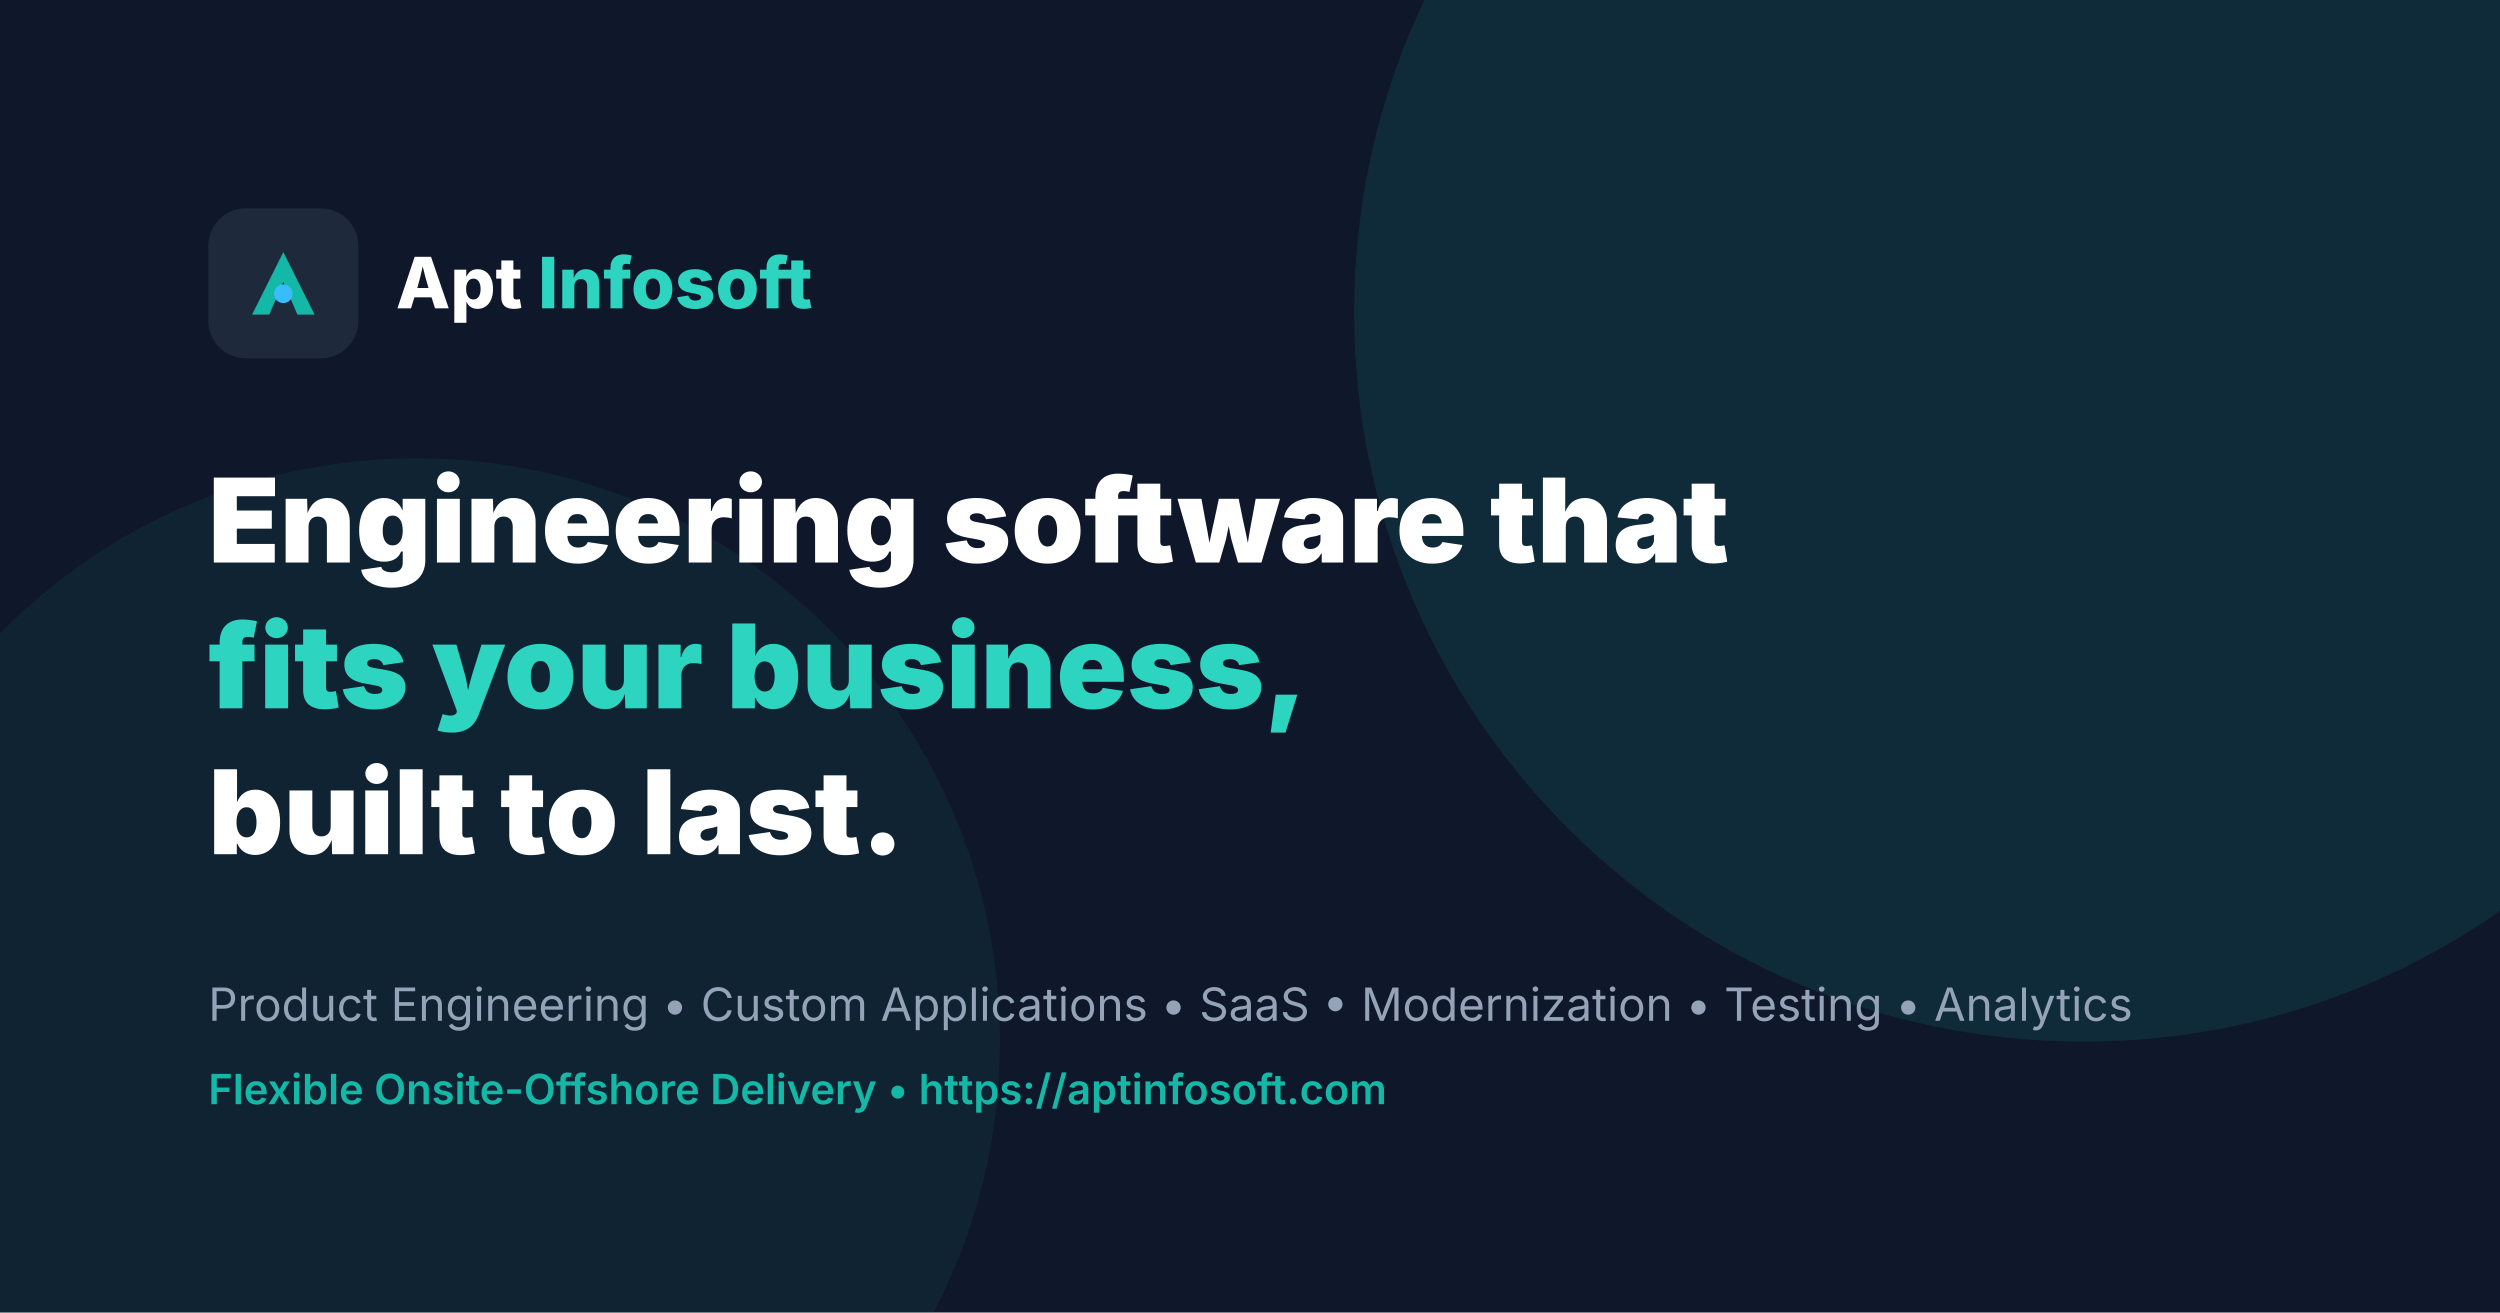
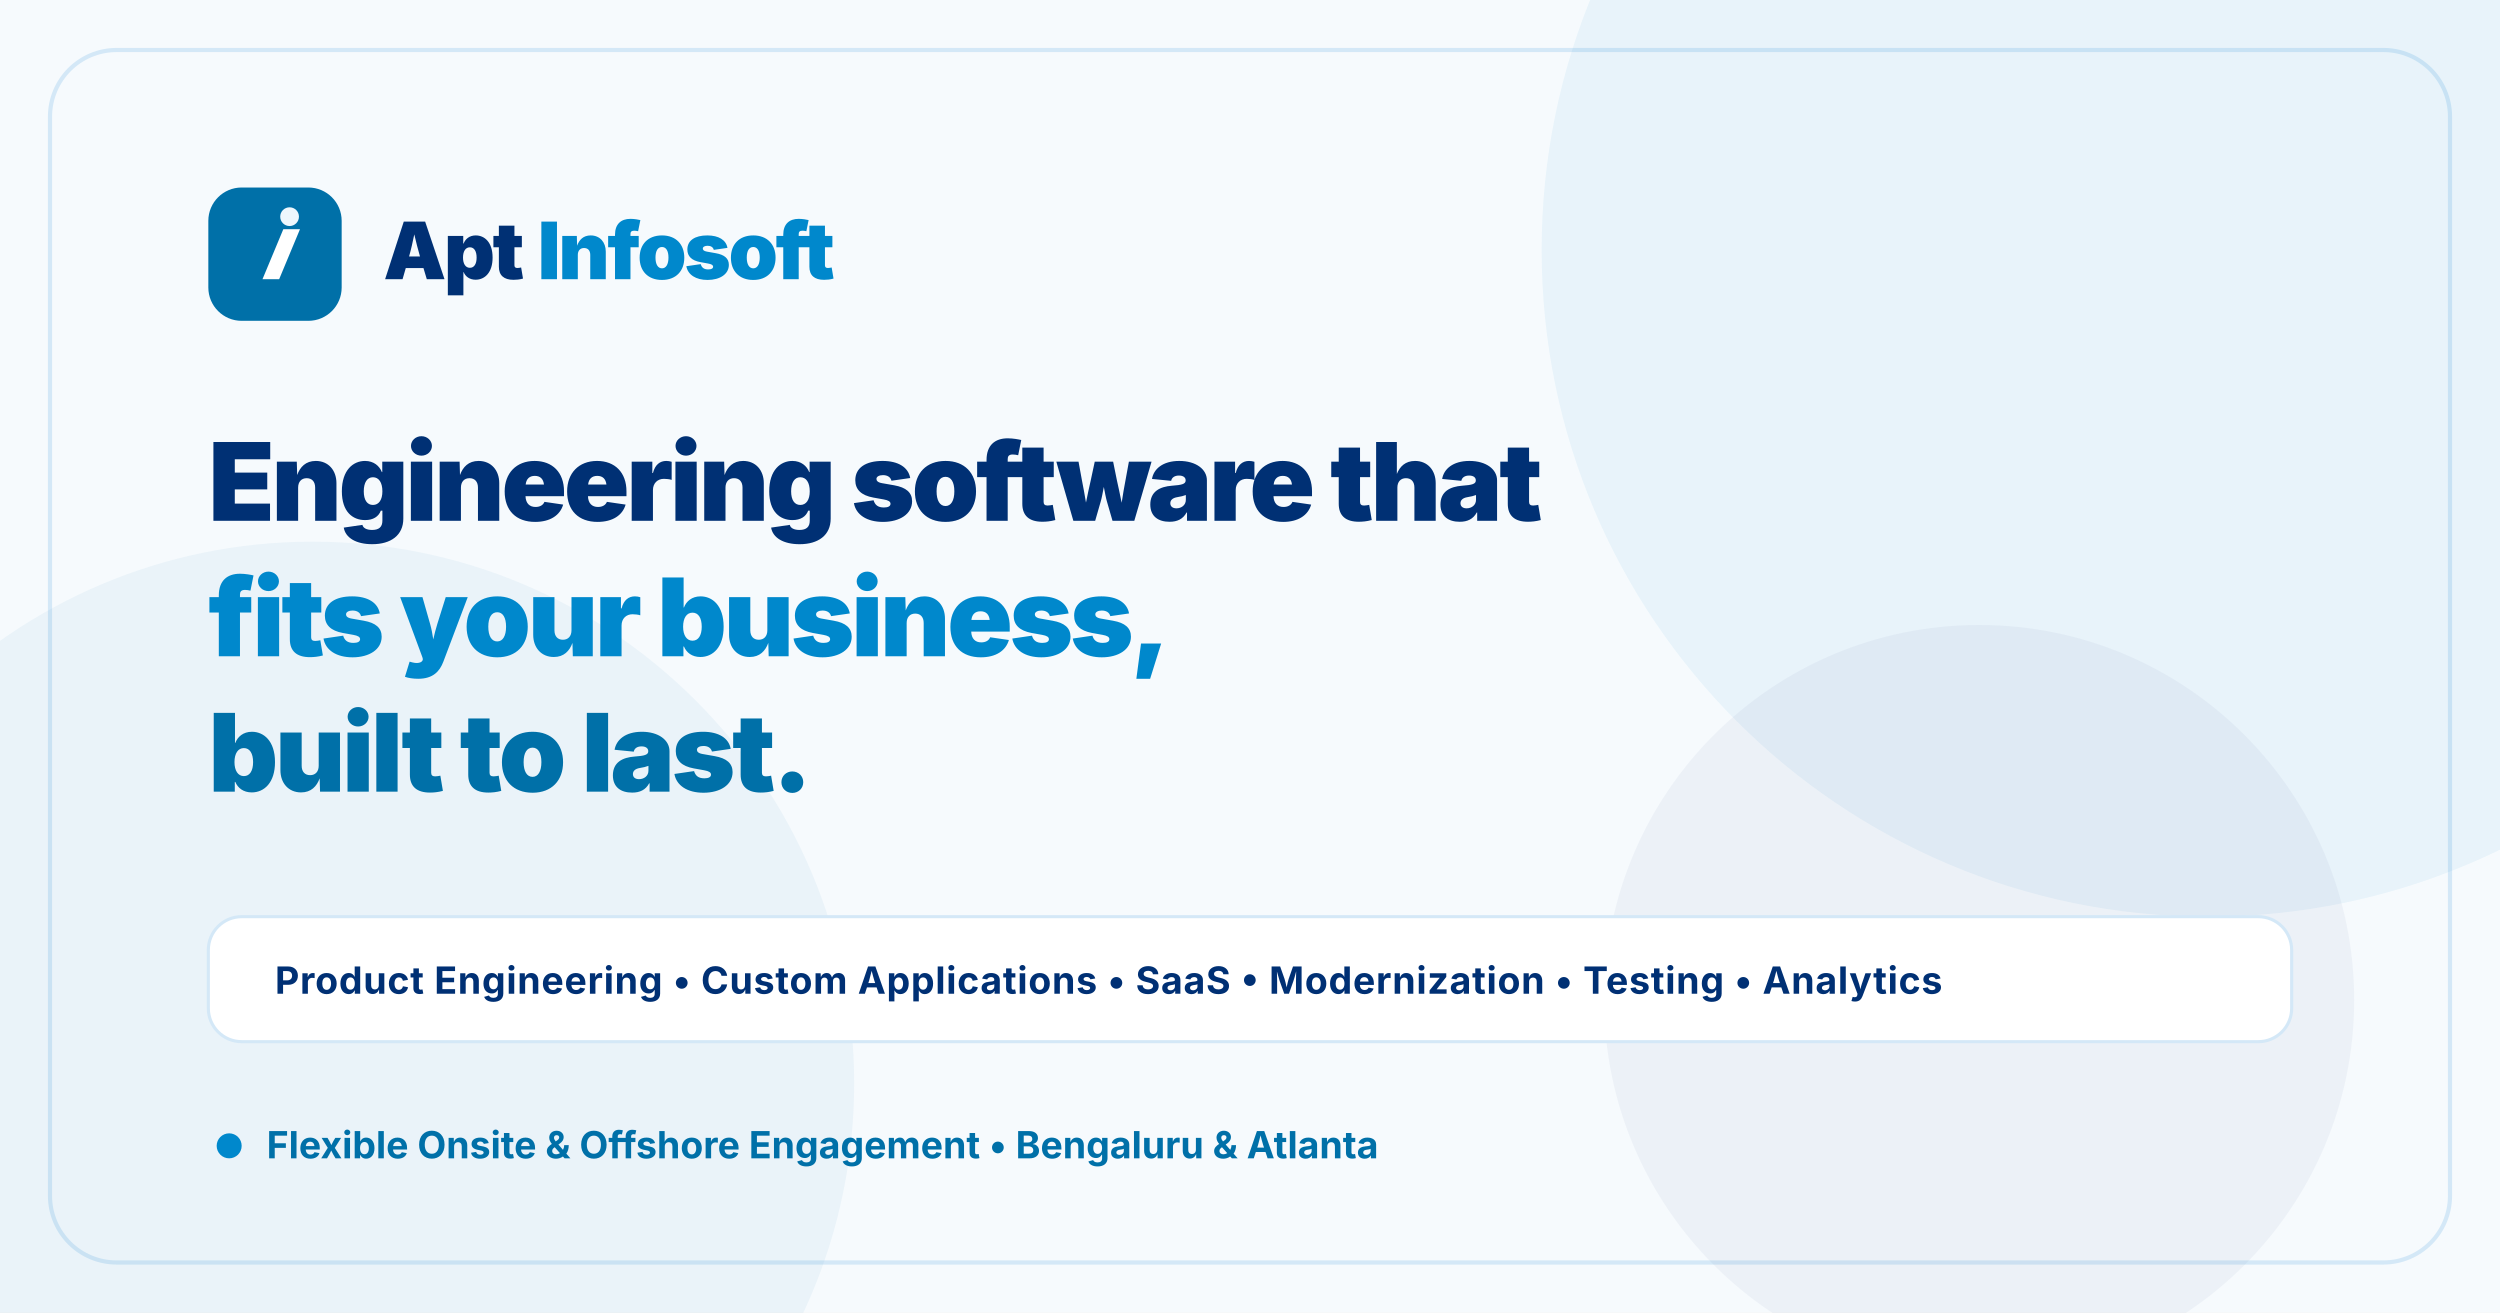
<svg xmlns="http://www.w3.org/2000/svg" width="1200" height="630" viewBox="0 0 1200 630" fill="none">
-   <rect width="1200" height="630" fill="#0F172A" />
-   <circle cx="1000" cy="150" r="350" fill="#14B8A6" fill-opacity="0.12" />
-   <circle cx="200" cy="500" r="280" fill="#0D9488" fill-opacity="0.1" />
-   <rect x="100" y="100" width="72" height="72" rx="18" fill="#1E293B" />
-   <path d="M121 151L136 121L151 151H142.75L136 135.25L129.25 151H121Z" fill="#14B8A6" />
-   <circle cx="136" cy="141" r="4.5" fill="#38BDF8" />
-   <text x="190" y="148" font-family="Inter, system-ui, sans-serif" font-size="34" font-weight="800" fill="#FFFFFF">
-     Apt <tspan fill="#2DD4BF">Infosoft</tspan>
-   </text>
-   <text x="100" y="270" font-family="Inter, system-ui, sans-serif" font-size="56" font-weight="900" fill="#FFFFFF">
+   <rect width="1200" height="630" fill="#FFFFFF" />
+   <rect x="0" y="0" width="1200" height="630" fill="#EEF7FD" fill-opacity="0.5" />
+   <rect x="24" y="24" width="1152" height="582" rx="32" stroke="#D4E8F7" stroke-width="2" />
+   <circle cx="1060" cy="120" r="320" fill="#0088CC" fill-opacity="0.06" />
+   <circle cx="150" cy="520" r="260" fill="#0070A8" fill-opacity="0.05" />
+   <circle cx="950" cy="480" r="180" fill="#003074" fill-opacity="0.04" />
+   <g transform="translate(100, 90)">
+     <rect width="64" height="64" rx="16" fill="#0070A8" />
+     <path d="M26 44L36 20H44L34 44H26Z" fill="#FFFFFF" />
+     <circle cx="39" cy="14" r="4.5" fill="#EEF7FD" />
+     <text x="84" y="44" font-family="Plus Jakarta Sans, Inter, system-ui, sans-serif" font-size="38" font-weight="900" fill="#003074" letter-spacing="-0.03em">
+       Apt <tspan fill="#0088CC">Infosoft</tspan>
+     </text>
+   </g>
+   <text x="100" y="250" font-family="Plus Jakarta Sans, Inter, system-ui, sans-serif" font-size="52" font-weight="900" fill="#003074" letter-spacing="-0.03em">
    Engineering software that
  </text>
-   <text x="100" y="340" font-family="Inter, system-ui, sans-serif" font-size="56" font-weight="900" fill="#2DD4BF">
+   <text x="100" y="315" font-family="Plus Jakarta Sans, Inter, system-ui, sans-serif" font-size="52" font-weight="900" fill="#0088CC" letter-spacing="-0.03em">
    fits your business,
  </text>
-   <text x="100" y="410" font-family="Inter, system-ui, sans-serif" font-size="56" font-weight="900" fill="#FFFFFF">
+   <text x="100" y="380" font-family="Plus Jakarta Sans, Inter, system-ui, sans-serif" font-size="52" font-weight="900" fill="#0070A8" letter-spacing="-0.03em">
    built to last.
  </text>
-   <text x="100" y="490" font-family="Inter, system-ui, sans-serif" font-size="22" font-weight="400" fill="#94A3B8">
-     Product Engineering • Custom Applications • SaaS • Modernization • Testing • Analytics
-   </text>
-   <text x="100" y="530" font-family="Inter, system-ui, sans-serif" font-size="20" font-weight="600" fill="#14B8A6">
-     Flexible Onsite-Offshore Delivery • https://aptinfosoft.com
-   </text>
+   <g transform="translate(100, 440)">
+     <rect width="1000" height="60" rx="16" fill="#FFFFFF" stroke="#D4E8F7" stroke-width="1.5" />
+     <text x="32" y="37" font-family="Plus Jakarta Sans, Inter, system-ui, sans-serif" font-size="18" font-weight="700" fill="#003074" letter-spacing="0.02em">
+       Product Engineering • Custom Applications • SaaS • Modernization • Testing • Analytics
+     </text>
+   </g>
+   <g transform="translate(100, 540)">
+     <circle cx="10" cy="10" r="6" fill="#0088CC" />
+     <text x="28" y="16" font-family="Plus Jakarta Sans, Inter, system-ui, sans-serif" font-size="18" font-weight="700" fill="#0070A8">
+       Flexible Onsite &amp; Offshore Engagement • Bengaluru &amp; Atlanta
+     </text>
+   </g>
</svg>
